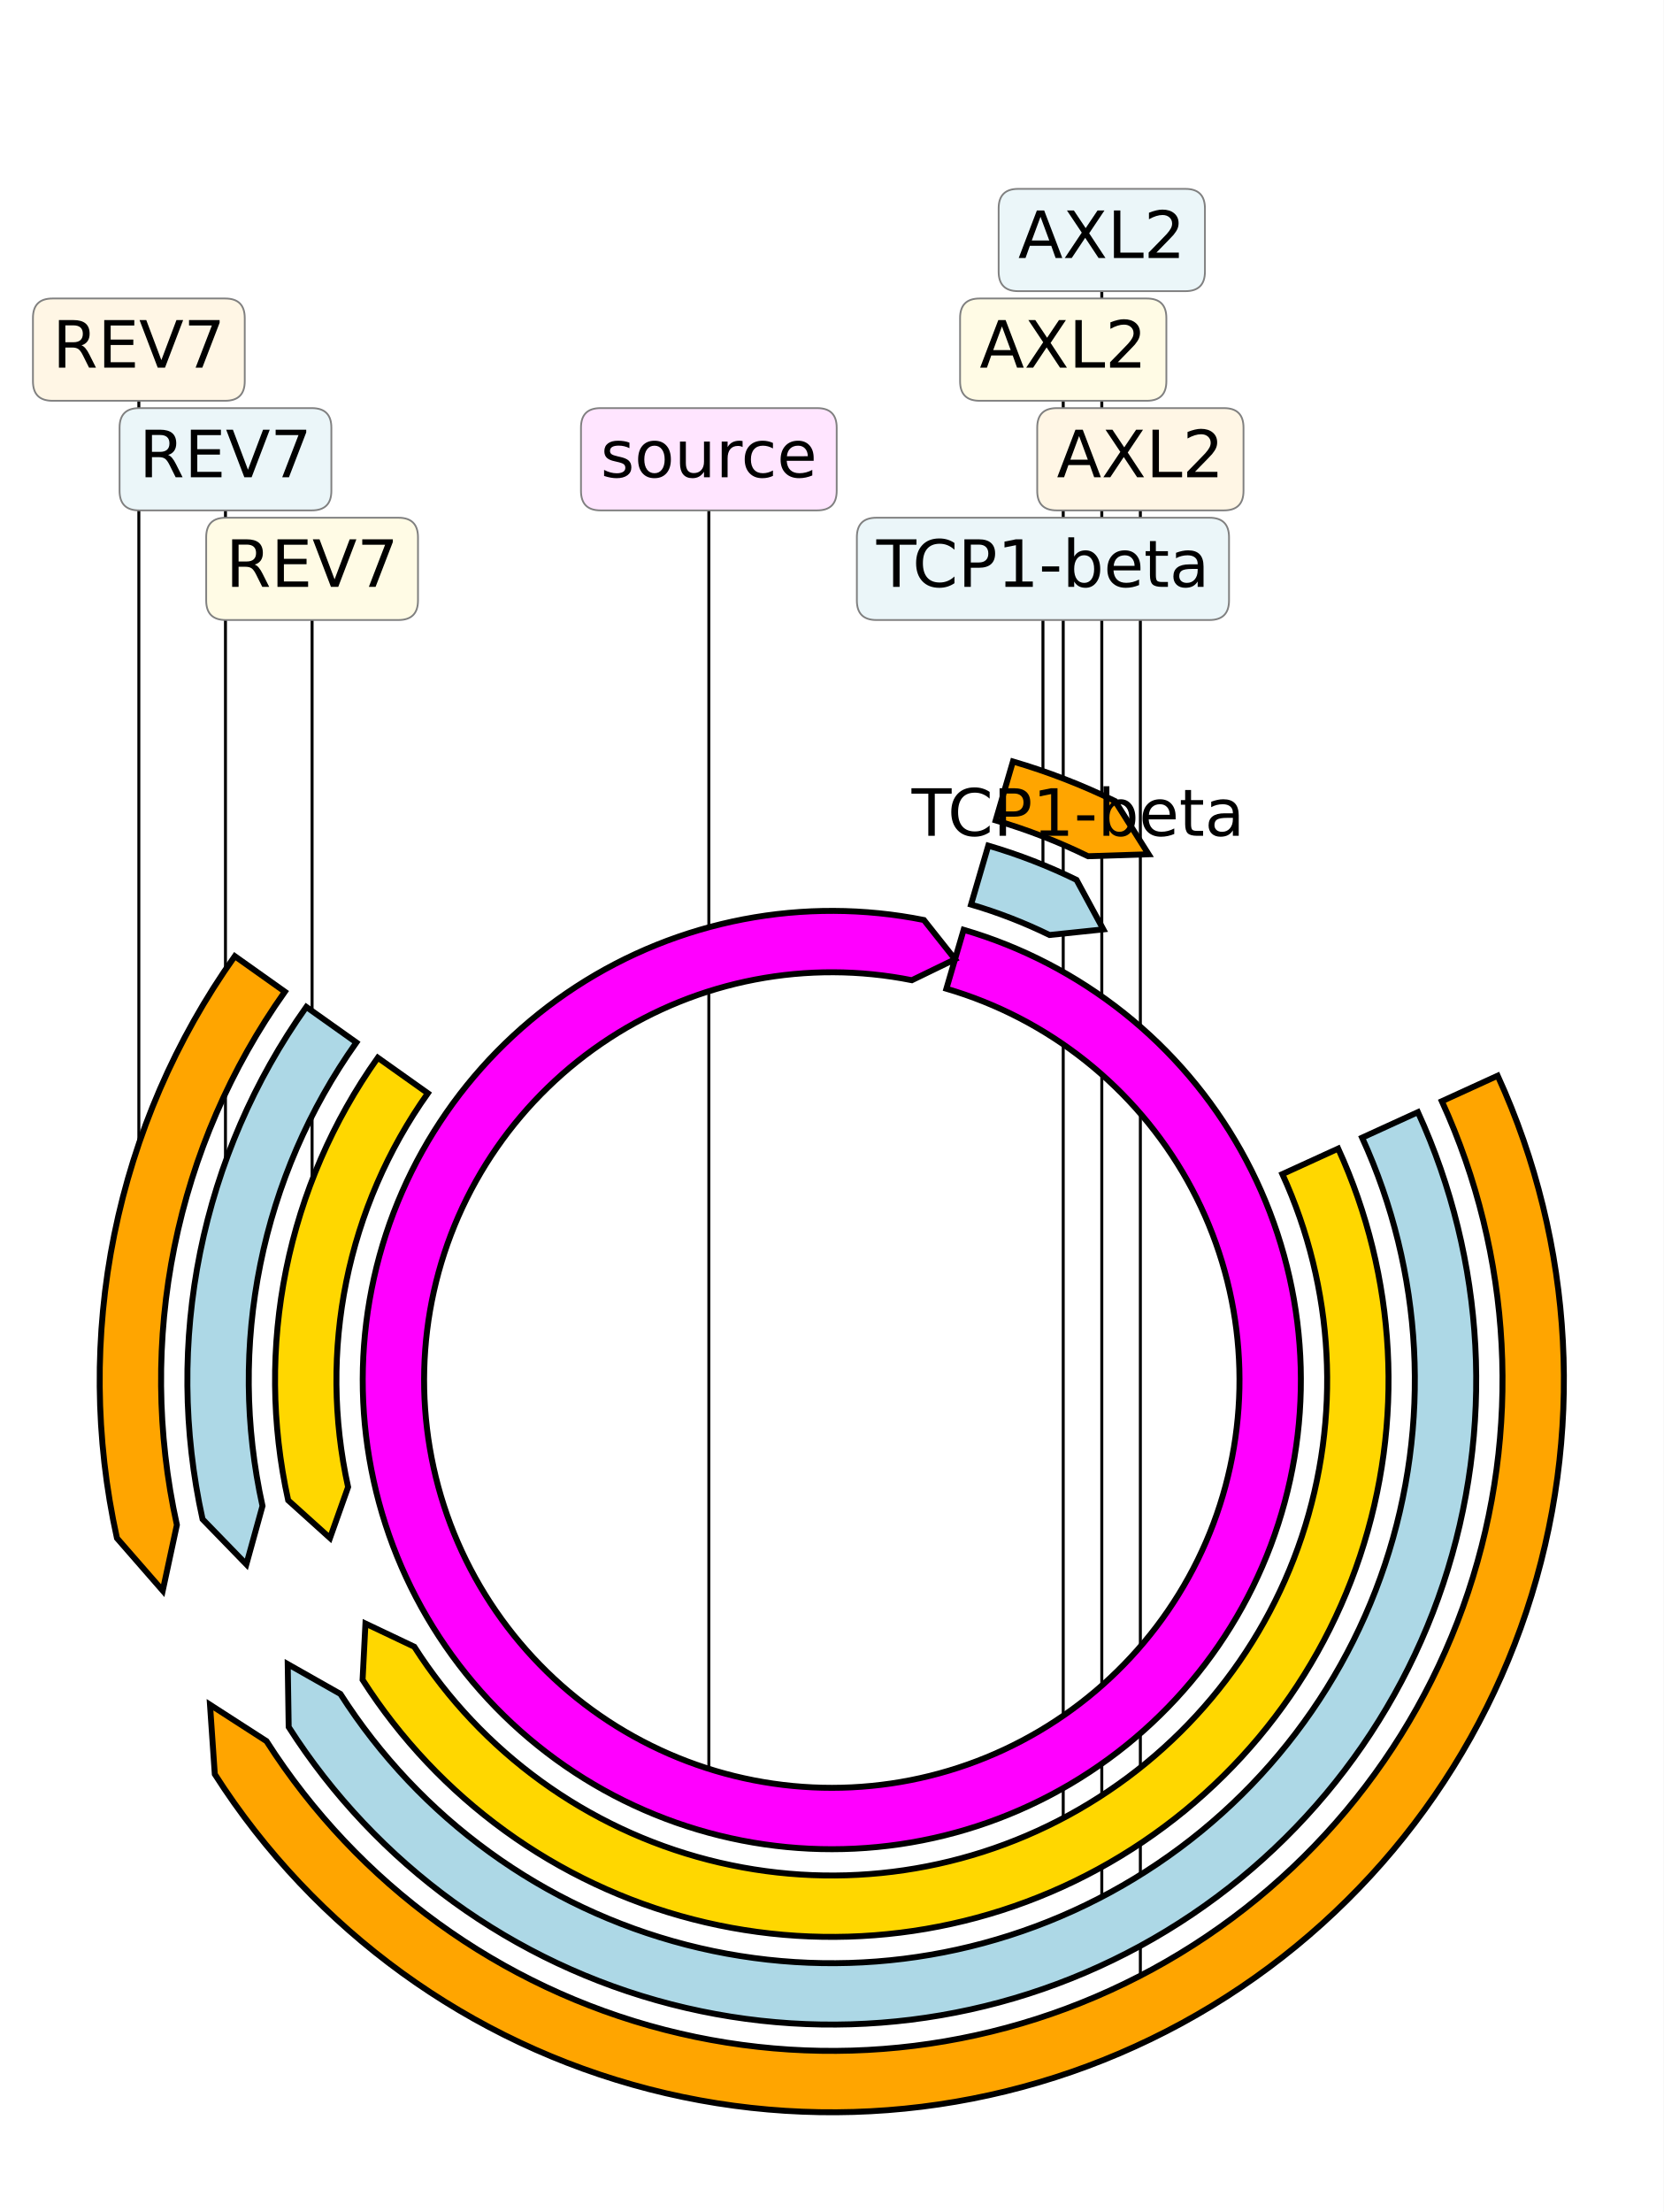
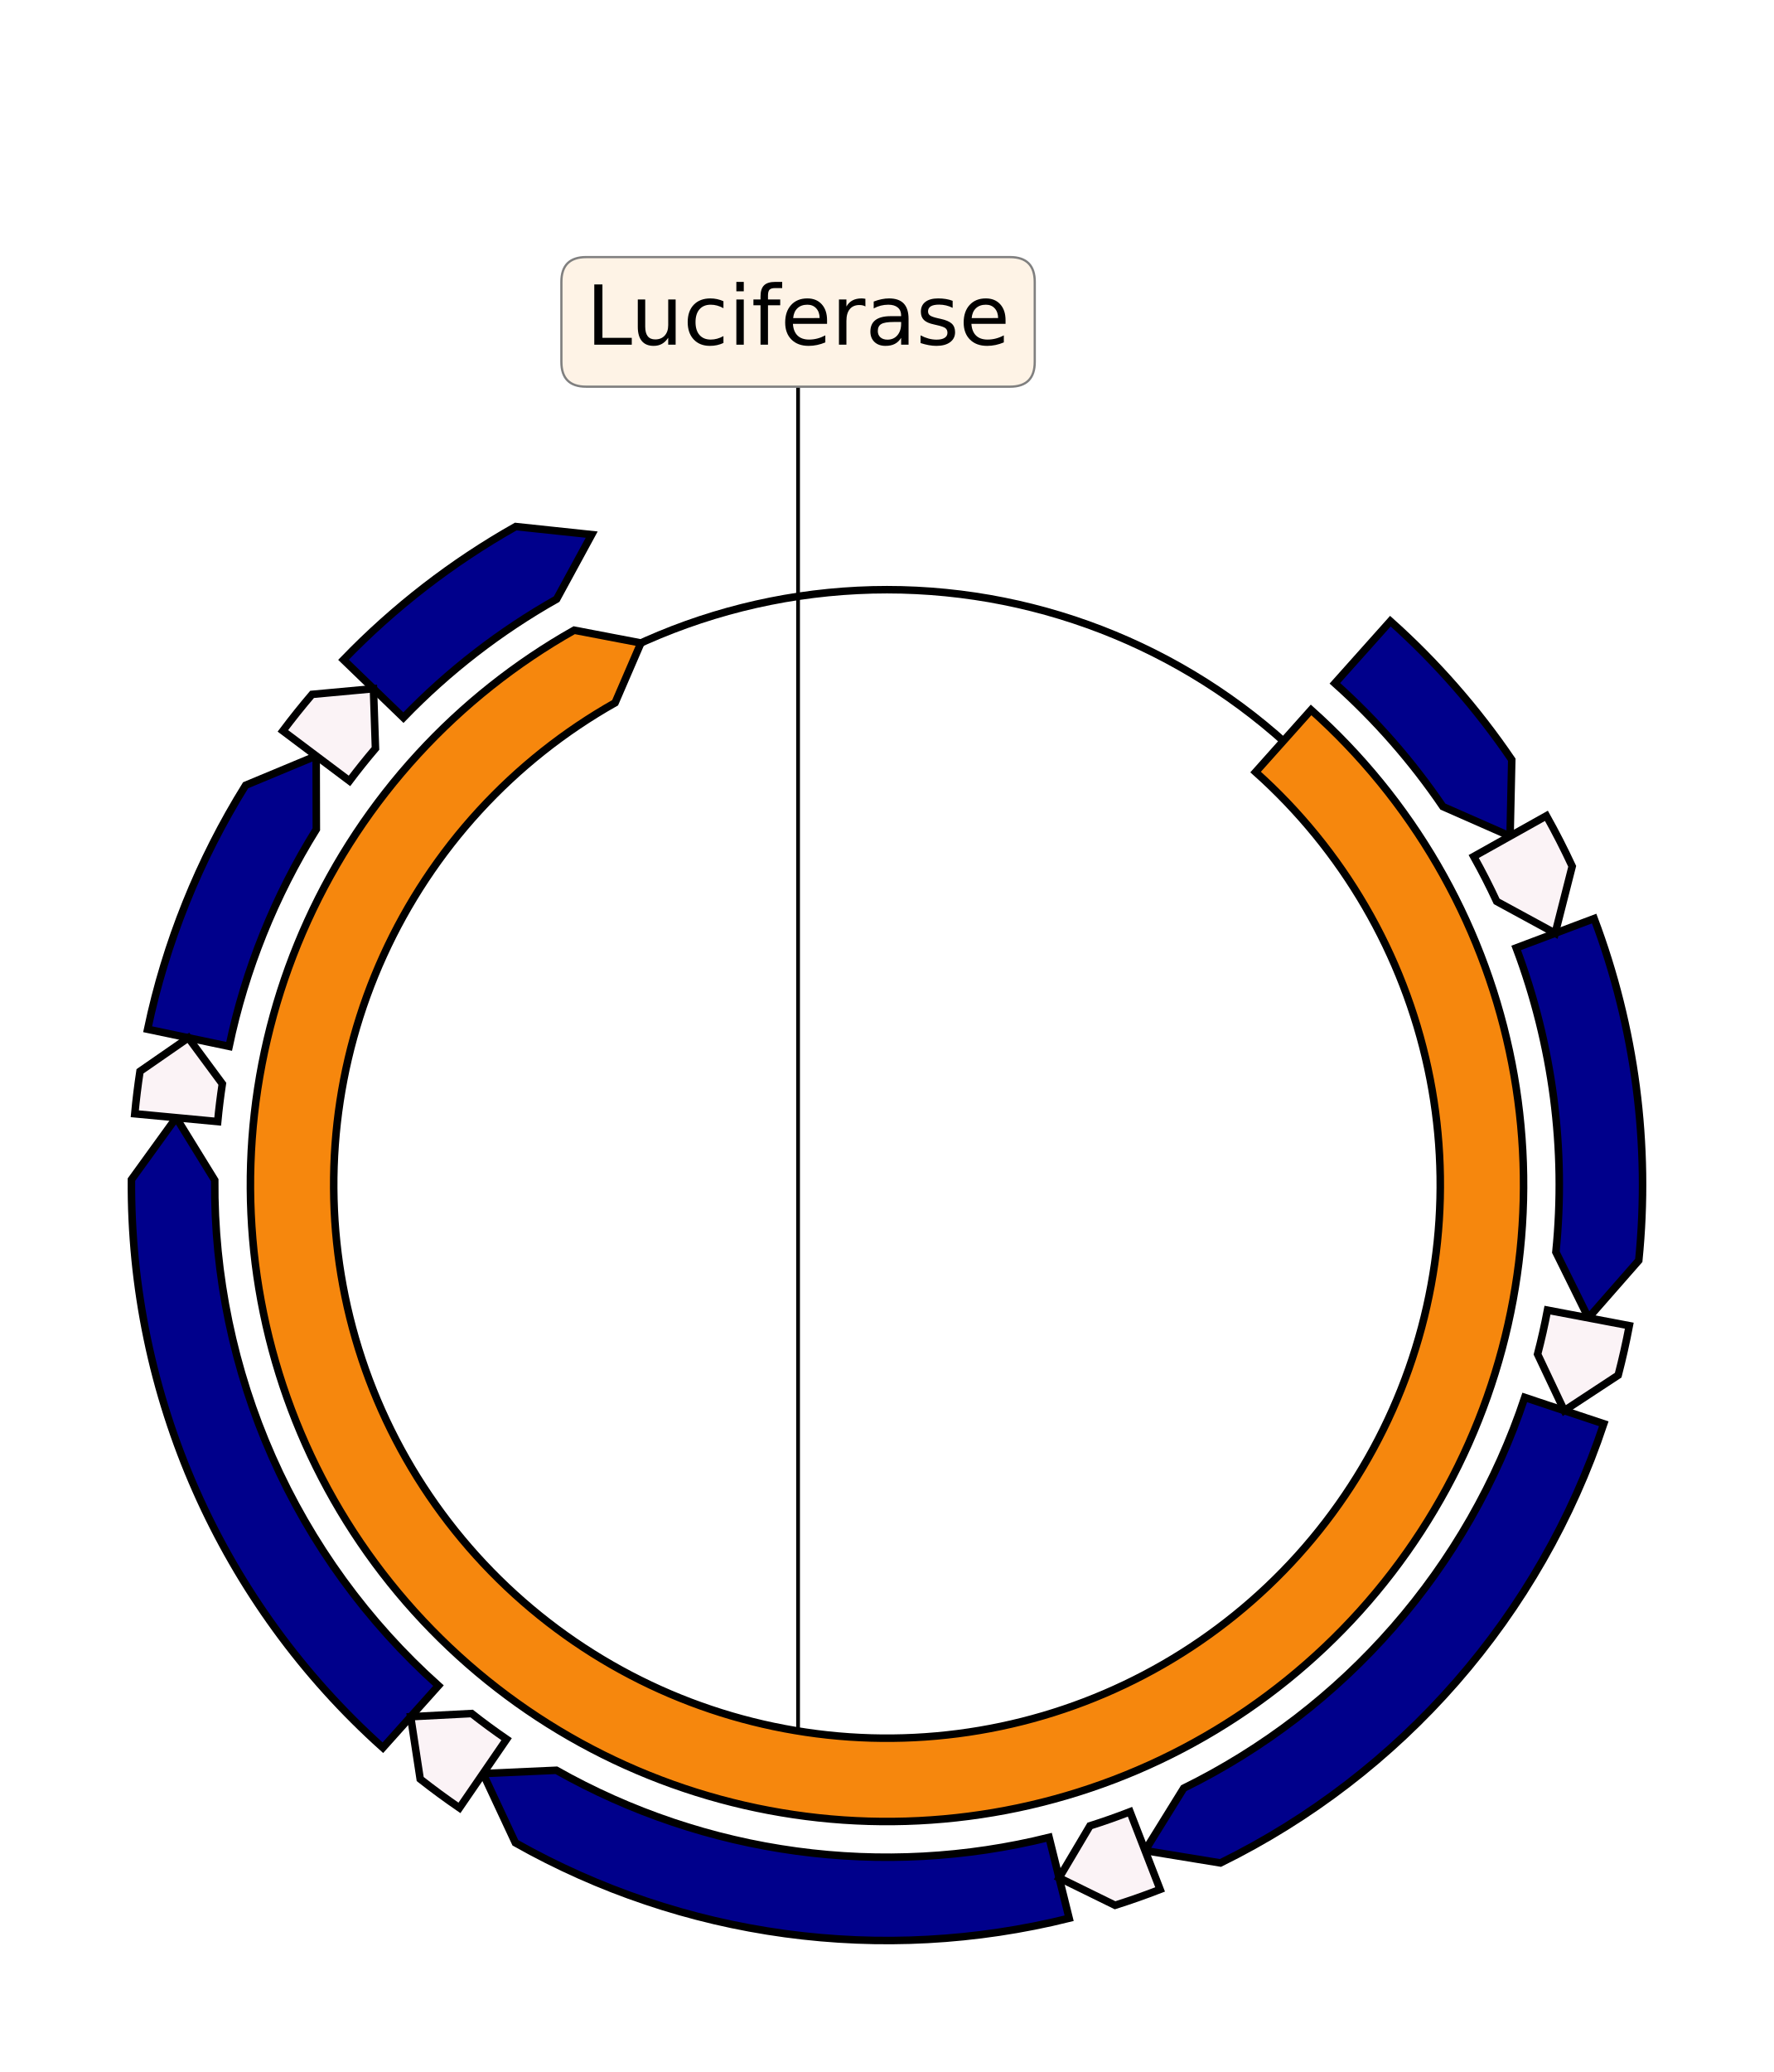
- <svg xmlns="http://www.w3.org/2000/svg" xmlns:xlink="http://www.w3.org/1999/xlink" height="372.95pt" version="1.1" viewBox="0 0 280.54 372.95" width="280.54pt">
+ <svg xmlns="http://www.w3.org/2000/svg" xmlns:xlink="http://www.w3.org/1999/xlink" height="275.76pt" version="1.1" viewBox="0 0 236.16 275.76" width="236.16pt">
  <defs>
    <style type="text/css">*{stroke-linecap:butt;stroke-linejoin:round;}</style>
  </defs>
  <g id="figure_1">
    <g id="patch_1">
-       <path d="M 0 372.95  L 280.54 372.95  L 280.54 0  L 0 0  z " style="fill:#ffffff;" />
+       <path d="M 0 275.76  L 236.16 275.76  L 236.16 0  L 0 0  z " style="fill:#ffffff;" />
    </g>
    <g id="axes_1">
      <g id="line2d_1">
-         <path clip-path="url(#pde1a69d71a)" d="M 119.535 77.432  L 119.535 303.641  " style="fill:none;stroke:#000000;stroke-linecap:square;stroke-width:0.5;" />
-       </g>
-       <g id="line2d_2">
-         <path clip-path="url(#pde1a69d71a)" d="M 179.296 58.95  L 179.296 312.349  " style="fill:none;stroke:#000000;stroke-linecap:square;stroke-width:0.5;" />
-       </g>
-       <g id="line2d_3">
-         <path clip-path="url(#pde1a69d71a)" d="M 185.8 40.468  L 185.8 325.627  " style="fill:none;stroke:#000000;stroke-linecap:square;stroke-width:0.5;" />
-       </g>
-       <g id="line2d_4">
-         <path clip-path="url(#pde1a69d71a)" d="M 192.304 77.432  L 192.304 338.905  " style="fill:none;stroke:#000000;stroke-linecap:square;stroke-width:0.5;" />
-       </g>
-       <g id="line2d_5">
-         <path clip-path="url(#pde1a69d71a)" d="M 52.628 95.913  L 52.628 218.934  " style="fill:none;stroke:#000000;stroke-linecap:square;stroke-width:0.5;" />
-       </g>
-       <g id="line2d_6">
-         <path clip-path="url(#pde1a69d71a)" d="M 38.021 77.432  L 38.021 216.643  " style="fill:none;stroke:#000000;stroke-linecap:square;stroke-width:0.5;" />
-       </g>
-       <g id="line2d_7">
-         <path clip-path="url(#pde1a69d71a)" d="M 23.414 58.95  L 23.414 214.352  " style="fill:none;stroke:#000000;stroke-linecap:square;stroke-width:0.5;" />
-       </g>
-       <g id="line2d_8">
-         <path clip-path="url(#pde1a69d71a)" d="M 175.877 95.913  L 175.877 151.426  " style="fill:none;stroke:#000000;stroke-linecap:square;stroke-width:0.5;" />
+         <path clip-path="url(#pf6f5297f04)" d="M 106.241 42.84  L 106.241 235.99  " style="fill:none;stroke:#000000;stroke-linecap:square;stroke-width:0.5;" />
      </g>
      <g id="patch_2">
-         <path clip-path="url(#pde1a69d71a)" d="M 140.27 306.608  C 159.876 306.608 178.682 298.818 192.545 284.955  C 206.409 271.092 214.198 252.286 214.198 232.68  C 214.198 213.074 206.409 194.269 192.545 180.405  C 178.682 166.542 159.876 158.752 140.27 158.752  C 120.664 158.752 101.859 166.542 87.995 180.405  C 74.132 194.269 66.342 213.074 66.342 232.68  C 66.342 252.286 74.132 271.092 87.995 284.955  C 101.859 298.818 120.664 306.608 140.27 306.608  z " style="fill:none;stroke:#000000;stroke-linejoin:miter;" />
+         <path clip-path="url(#pf6f5297f04)" d="M 118.08 236.88  C 139.084 236.88 159.231 228.535 174.083 213.683  C 188.935 198.831 197.28 178.684 197.28 157.68  C 197.28 136.676 188.935 116.529 174.083 101.677  C 159.231 86.825 139.084 78.48 118.08 78.48  C 97.076 78.48 76.929 86.825 62.077 101.677  C 47.225 116.529 38.88 136.676 38.88 157.68  C 38.88 178.684 47.225 198.831 62.077 213.683  C 76.929 228.535 97.076 236.88 118.08 236.88  z " style="fill:none;stroke:#000000;stroke-linejoin:miter;" />
      </g>
      <g id="patch_3">
-         <path clip-path="url(#pde1a69d71a)" d="M 162.504 156.766  C 172.334 159.645 181.511 164.406 189.526 170.784  C 197.54 177.162 204.241 185.036 209.253 193.968  C 214.266 202.9 217.496 212.721 218.764 222.885  C 220.033 233.049 219.315 243.363 216.651 253.253  C 213.987 263.143 209.428 272.422 203.226 280.574  C 197.025 288.726 189.299 295.596 180.478 300.802  C 171.657 306.008 161.909 309.452 151.775 310.942  C 141.642 312.432 131.314 311.939 121.369 309.491  C 111.423 307.044 102.046 302.688 93.761 296.666  C 85.476 290.644 78.439 283.069 73.042 274.364  C 67.644 265.659 63.989 255.988 62.278 245.89  C 60.568 235.791 60.835 225.455 63.065 215.459  C 65.295 205.462 69.445 195.993 75.285 187.578  C 81.125 179.164 88.544 171.963 97.129 166.377  C 105.715 160.791 115.304 156.925 125.362 154.995  C 135.421 153.064 145.76 153.106 155.803 155.117  L 155.803 155.117  L 161.05 161.733  L 153.771 165.266  L 153.771 165.266  C 145.042 163.518 136.056 163.481 127.313 165.159  C 118.57 166.837 110.236 170.197 102.774 175.052  C 95.312 179.907 88.864 186.166 83.788 193.479  C 78.712 200.793 75.105 209.023 73.166 217.712  C 71.228 226.401 70.996 235.384 72.483 244.161  C 73.969 252.939 77.147 261.344 81.838 268.91  C 86.529 276.476 92.645 283.06 99.847 288.294  C 107.048 293.528 115.197 297.314 123.842 299.441  C 132.486 301.569 141.462 301.997 150.27 300.702  C 159.078 299.407 167.551 296.414 175.217 291.889  C 182.884 287.364 189.599 281.393 194.989 274.307  C 200.379 267.222 204.342 259.157 206.657 250.561  C 208.973 241.965 209.596 233.001 208.494 224.167  C 207.392 215.333 204.584 206.797 200.227 199.033  C 195.871 191.27 190.047 184.426 183.081 178.882  C 176.115 173.339 168.139 169.201 159.595 166.699  L 159.595 166.699  z " style="fill:#ff00ff;stroke:#000000;stroke-linejoin:miter;" />
+         <path clip-path="url(#pf6f5297f04)" d="M 174.538 94.482  C 181.188 100.423 186.859 107.376 191.341 115.085  C 195.823 122.794 199.061 131.162 200.934 139.88  C 202.807 148.598 203.292 157.558 202.371 166.427  C 201.451 175.297 199.136 183.966 195.513 192.114  C 191.89 200.261 187.003 207.786 181.034 214.411  C 175.064 221.035 168.087 226.676 160.358 231.124  C 152.63 235.573 144.248 238.774 135.522 240.61  C 126.796 242.445 117.834 242.892 108.969 241.933  C 100.103 240.974 91.445 238.622 83.313 234.964  C 75.18 231.305 67.676 226.386 61.078 220.388  C 54.48 214.39 48.869 207.388 44.454 199.641  C 40.038 191.894 36.873 183.498 35.076 174.764  C 33.278 166.03 32.87 157.067 33.867 148.205  C 34.864 139.344 37.254 130.696 40.947 122.579  C 44.641 114.463 49.592 106.98 55.618 100.408  C 61.645 93.835 68.671 88.255 76.437 83.873  L 76.437 83.873  L 85.321 85.572  L 81.886 93.53  L 81.886 93.53  C 75.136 97.339 69.029 102.189 63.791 107.901  C 58.553 113.614 54.249 120.118 51.039 127.172  C 47.829 134.226 45.752 141.743 44.886 149.445  C 44.019 157.147 44.374 164.937 45.936 172.529  C 47.499 180.12 50.25 187.417 54.087 194.151  C 57.925 200.884 62.801 206.97 68.536 212.183  C 74.271 217.397 80.793 221.672 87.862 224.852  C 94.93 228.032 102.456 230.076 110.161 230.909  C 117.866 231.742 125.655 231.354 133.24 229.759  C 140.824 228.164 148.11 225.382 154.827 221.515  C 161.544 217.648 167.608 212.746 172.797 206.988  C 177.985 201.23 182.232 194.69 185.382 187.608  C 188.531 180.526 190.543 172.992 191.343 165.283  C 192.143 157.574 191.721 149.787 190.093 142.209  C 188.465 134.632 185.651 127.358 181.756 120.658  C 177.86 113.958 172.931 107.914 167.151 102.751  L 167.151 102.751  z " style="fill:#f6870d;stroke:#000000;stroke-linejoin:miter;" />
      </g>
      <g id="patch_4">
-         <path clip-path="url(#pde1a69d71a)" d="M 225.665 193.658  C 235.54 215.267 236.853 239.839 229.338 262.378  C 221.823 284.916 206.026 303.783 185.159 315.142  C 164.292 326.501 139.872 329.527 116.864 323.604  C 93.855 317.681 73.932 303.24 61.143 283.217  L 61.143 283.217  L 61.627 273.734  L 69.866 277.646  L 69.866 277.646  C 81.245 295.462 98.972 308.311 119.444 313.581  C 139.916 318.851 161.644 316.159 180.211 306.052  C 198.778 295.945 212.833 279.158 219.52 259.104  C 226.206 239.05 225.038 217.187 216.252 197.96  L 216.252 197.96  z " style="fill:#ffd700;stroke:#000000;stroke-linejoin:miter;" />
+         <path clip-path="url(#pf6f5297f04)" d="M 50.97 232.602  C 40.352 223.091 31.876 211.431 26.105 198.396  C 20.335 185.361 17.401 171.247 17.498 156.992  L 17.498 156.992  L 23.46 148.75  L 28.586 157.068  L 28.586 157.068  C 28.499 169.751 31.11 182.31 36.244 193.908  C 41.378 205.506 48.92 215.881 58.368 224.343  L 58.368 224.343  z " style="fill:#00008b;stroke:#000000;stroke-linejoin:miter;" />
      </g>
      <g id="patch_5">
-         <path clip-path="url(#pde1a69d71a)" d="M 239.113 187.513  C 250.543 212.525 252.063 240.966 243.365 267.054  C 234.666 293.142 216.382 314.98 192.228 328.128  C 168.075 341.276 139.809 344.779 113.178 337.923  C 86.546 331.067 63.485 314.352 48.682 291.176  L 48.682 291.176  L 48.52 280.576  L 57.405 285.605  L 57.405 285.605  C 70.798 306.574 91.663 321.697 115.758 327.9  C 139.853 334.103 165.427 330.934 187.28 319.038  C 209.133 307.142 225.676 287.384 233.546 263.781  C 241.416 240.177 240.041 214.445 229.7 191.814  L 229.7 191.814  z " style="fill:#add8e6;stroke:#000000;stroke-linejoin:miter;" />
+         <path clip-path="url(#pf6f5297f04)" d="M 213.501 189.491  C 209.289 202.127 202.609 213.8 193.849 223.833  C 185.089 233.866 174.424 242.06 162.472 247.938  L 162.472 247.938  L 152.433 246.294  L 157.579 237.988  L 157.579 237.988  C 168.213 232.758 177.703 225.467 185.496 216.54  C 193.29 207.614 199.234 197.227 202.982 185.985  L 202.982 185.985  z " style="fill:#00008b;stroke:#000000;stroke-linejoin:miter;" />
      </g>
      <g id="patch_6">
-         <path clip-path="url(#pde1a69d71a)" d="M 252.561 181.368  C 265.546 209.783 267.273 242.094 257.391 271.731  C 247.509 301.369 226.737 326.178 199.298 341.115  C 171.858 356.051 139.747 360.03 109.492 352.242  C 79.237 344.453 53.038 325.464 36.222 299.134  L 36.222 299.134  L 35.413 287.418  L 44.944 293.563  L 44.944 293.563  C 60.351 317.685 84.353 335.083 112.072 342.218  C 139.791 349.354 169.21 345.709 194.349 332.024  C 219.488 318.34 238.519 295.61 247.572 268.457  C 256.626 241.305 255.044 211.702 243.148 185.669  L 243.148 185.669  z " style="fill:#ffa500;stroke:#000000;stroke-linejoin:miter;" />
+         <path clip-path="url(#pf6f5297f04)" d="M 142.329 255.297  C 129.965 258.369 117.13 259.063 104.506 257.344  C 91.883 255.625 79.701 251.523 68.609 245.257  L 68.609 245.257  L 64.301 236.041  L 74.062 235.603  L 74.062 235.603  C 83.932 241.178 94.771 244.828 106.003 246.357  C 117.234 247.887 128.655 247.269 139.656 244.536  L 139.656 244.536  z " style="fill:#00008b;stroke:#000000;stroke-linejoin:miter;" />
      </g>
      <g id="patch_7">
-         <path clip-path="url(#pde1a69d71a)" d="M 63.711 178.332  C 56.12 189.025 50.853 201.19 48.25 214.042  C 45.647 226.894 45.765 240.15 48.597 252.954  L 48.597 252.954  L 55.649 259.313  L 58.702 250.719  L 58.702 250.719  C 56.183 239.327 56.078 227.532 58.394 216.097  C 60.71 204.662 65.397 193.837 72.15 184.324  L 72.15 184.324  z " style="fill:#ffd700;stroke:#000000;stroke-linejoin:miter;" />
+         <path clip-path="url(#pf6f5297f04)" d="M 212.218 122.251  C 214.938 129.48 216.817 136.998 217.817 144.657  C 218.817 152.316 218.932 160.065 218.159 167.75  L 218.159 167.75  L 211.453 175.4  L 207.126 166.64  L 207.126 166.64  C 207.814 159.802 207.713 152.907 206.823 146.093  C 205.933 139.278 204.261 132.588 201.84 126.156  L 201.84 126.156  z " style="fill:#00008b;stroke:#000000;stroke-linejoin:miter;" />
      </g>
      <g id="patch_8">
-         <path clip-path="url(#pde1a69d71a)" d="M 51.654 169.774  C 42.868 182.15 36.772 196.231 33.759 211.107  C 30.746 225.983 30.883 241.326 34.16 256.146  L 34.16 256.146  L 41.545 263.751  L 44.266 253.911  L 44.266 253.911  C 41.3 240.503 41.177 226.621 43.903 213.162  C 46.629 199.703 52.145 186.963 60.094 175.765  L 60.094 175.765  z " style="fill:#add8e6;stroke:#000000;stroke-linejoin:miter;" />
+         <path clip-path="url(#pf6f5297f04)" d="M 19.649 136.979  C 20.857 131.239 22.564 125.615 24.751 120.172  C 26.938 114.729 29.598 109.488 32.699 104.509  L 32.699 104.509  L 42.09 100.6  L 42.111 110.37  L 42.111 110.37  C 39.352 114.801 36.986 119.464 35.039 124.307  C 33.093 129.15 31.574 134.153 30.5 139.261  L 30.5 139.261  z " style="fill:#00008b;stroke:#000000;stroke-linejoin:miter;" />
      </g>
      <g id="patch_9">
-         <path clip-path="url(#pde1a69d71a)" d="M 39.597 161.215  C 29.616 175.276 22.691 191.272 19.268 208.172  C 15.845 225.072 16 242.503 19.723 259.339  L 19.723 259.339  L 27.442 268.19  L 29.829 257.104  L 29.829 257.104  C 26.418 241.679 26.276 225.71 29.412 210.227  C 32.548 194.744 38.893 180.088 48.037 167.206  L 48.037 167.206  z " style="fill:#ffa500;stroke:#000000;stroke-linejoin:miter;" />
+         <path clip-path="url(#pf6f5297f04)" d="M 45.727 87.807  C 49.096 84.319 52.712 81.079 56.548 78.112  C 60.384 75.146 64.43 72.461 68.653 70.078  L 68.653 70.078  L 78.77 71.151  L 74.102 79.735  L 74.102 79.735  C 70.344 81.855 66.745 84.244 63.331 86.884  C 59.918 89.523 56.7 92.406 53.703 95.51  L 53.703 95.51  z " style="fill:#00008b;stroke:#000000;stroke-linejoin:miter;" />
      </g>
      <g id="patch_10">
-         <path clip-path="url(#pde1a69d71a)" d="M 166.66 142.577  C 169.216 143.325 171.739 144.182 174.221 145.145  C 176.704 146.108 179.145 147.176 181.537 148.347  L 181.537 148.347  L 186.059 156.697  L 176.988 157.644  L 176.988 157.644  C 174.86 156.602 172.688 155.652 170.479 154.795  C 168.27 153.938 166.025 153.175 163.751 152.509  L 163.751 152.509  z " style="fill:#add8e6;stroke:#000000;stroke-linejoin:miter;" />
+         <path clip-path="url(#pf6f5297f04)" d="M 185.091 82.669  C 188.148 85.4 191.034 88.314 193.735 91.397  C 196.436 94.48 198.946 97.724 201.251 101.113  L 201.251 101.113  L 201.026 111.284  L 192.082 107.349  L 192.082 107.349  C 190.031 104.334 187.798 101.447 185.395 98.704  C 182.992 95.961 180.424 93.368 177.704 90.938  L 177.704 90.938  z " style="fill:#00008b;stroke:#000000;stroke-linejoin:miter;" />
      </g>
      <g id="patch_11">
-         <path clip-path="url(#pde1a69d71a)" d="M 170.816 128.387  C 173.774 129.254 176.694 130.246 179.568 131.36  C 182.442 132.475 185.267 133.711 188.036 135.066  L 188.036 135.066  L 193.691 144.033  L 183.487 144.363  L 183.487 144.363  C 180.982 143.137 178.426 142.018 175.825 141.01  C 173.225 140.001 170.583 139.104 167.907 138.32  L 167.907 138.32  z " style="fill:#ffa500;stroke:#000000;stroke-linejoin:miter;" />
+         <path clip-path="url(#pf6f5297f04)" d="M 205.864 108.577  C 206.478 109.675 207.071 110.784 207.644 111.904  C 208.216 113.024 208.768 114.154 209.297 115.295  L 209.297 115.295  L 207.029 124.203  L 199.242 119.967  L 199.242 119.967  C 198.77 118.952 198.28 117.946 197.771 116.95  C 197.261 115.954 196.733 114.967 196.187 113.99  L 196.187 113.99  z " style="fill:#fbf3f6;stroke:#000000;stroke-linejoin:miter;" />
+       </g>
+       <g id="patch_12">
+         <path clip-path="url(#pf6f5297f04)" d="M 216.9 176.434  C 216.69 177.539 216.462 178.641 216.215 179.739  C 215.968 180.837 215.703 181.931 215.42 183.02  L 215.42 183.02  L 208.242 187.738  L 204.689 180.226  L 204.689 180.226  C 204.942 179.257 205.178 178.284 205.397 177.308  C 205.617 176.331 205.82 175.35 206.007 174.367  L 206.007 174.367  z " style="fill:#fbf3f6;stroke:#000000;stroke-linejoin:miter;" />
+       </g>
+       <g id="patch_13">
+         <path clip-path="url(#pf6f5297f04)" d="M 61.164 240.612  C 60.273 240 59.391 239.374 58.52 238.734  C 57.649 238.094 56.788 237.44 55.938 236.772  L 55.938 236.772  L 54.669 228.473  L 62.788 228.053  L 62.788 228.053  C 63.545 228.647 64.31 229.229 65.086 229.799  C 65.861 230.368 66.645 230.926 67.438 231.47  L 67.438 231.47  z " style="fill:#fbf3f6;stroke:#000000;stroke-linejoin:miter;" />
+       </g>
+       <g id="patch_14">
+         <path clip-path="url(#pf6f5297f04)" d="M 154.437 251.463  C 153.449 251.846 152.456 252.213 151.457 252.565  C 150.458 252.916 149.453 253.252 148.444 253.572  L 148.444 253.572  L 140.993 249.917  L 145.096 243.001  L 145.096 243.001  C 145.995 242.716 146.889 242.418 147.778 242.105  C 148.667 241.792 149.55 241.466 150.429 241.125  L 150.429 241.125  z " style="fill:#fbf3f6;stroke:#000000;stroke-linejoin:miter;" />
+       </g>
+       <g id="patch_15">
+         <path clip-path="url(#pf6f5297f04)" d="M 37.658 97.27  C 38.28 96.441 38.916 95.621 39.564 94.812  C 40.212 94.002 40.873 93.203 41.546 92.414  L 41.546 92.414  L 49.715 91.659  L 49.983 99.609  L 49.983 99.609  C 49.384 100.311 48.796 101.022 48.22 101.742  C 47.643 102.462 47.077 103.192 46.523 103.929  L 46.523 103.929  z " style="fill:#fbf3f6;stroke:#000000;stroke-linejoin:miter;" />
+       </g>
+       <g id="patch_16">
+         <path clip-path="url(#pf6f5297f04)" d="M 17.941 148.229  C 18.03 147.284 18.133 146.341 18.249 145.399  C 18.364 144.458 18.494 143.518 18.636 142.58  L 18.636 142.58  L 25.075 138.12  L 29.598 144.244  L 29.598 144.244  C 29.472 145.079 29.357 145.915 29.254 146.753  C 29.15 147.591 29.059 148.43 28.98 149.271  L 28.98 149.271  z " style="fill:#fbf3f6;stroke:#000000;stroke-linejoin:miter;" />
      </g>
      <g id="text_1">
-         <g id="patch_12">
-           <path d="M 101.273 86.054  L 137.797 86.054  Q 141.097 86.054 141.097 82.754  L 141.097 72.109  Q 141.097 68.809 137.797 68.809  L 101.273 68.809  Q 97.973 68.809 97.973 72.109  L 97.973 82.754  Q 97.973 86.054 101.273 86.054  z " style="fill:#ffe5ff;stroke:#808080;stroke-linejoin:miter;stroke-width:0.3;" />
+         <g id="patch_17">
+           <path d="M 78.034 51.463  L 134.449 51.463  Q 137.749 51.463 137.749 48.163  L 137.749 37.517  Q 137.749 34.217 134.449 34.217  L 78.034 34.217  Q 74.734 34.217 74.734 37.517  L 74.734 48.163  Q 74.734 51.463 78.034 51.463  z " style="fill:#fef3e6;stroke:#808080;stroke-linejoin:miter;stroke-width:0.3;" />
        </g>
-         <g transform="translate(101.2733 80.46681)scale(0.11 -0.11)">
+         <g transform="translate(78.03423 45.87531)scale(0.11 -0.11)">
          <defs>
+             <path d="M 9.812 72.906  L 19.672 72.906  L 19.672 8.297  L 55.172 8.297  L 55.172 0  L 9.812 0  z " id="DejaVuSans-76" />
+             <path d="M 8.5 21.578  L 8.5 54.688  L 17.484 54.688  L 17.484 21.922  Q 17.484 14.156 20.5 10.266  Q 23.531 6.391 29.594 6.391  Q 36.859 6.391 41.078 11.031  Q 45.312 15.672 45.312 23.688  L 45.312 54.688  L 54.297 54.688  L 54.297 0  L 45.312 0  L 45.312 8.406  Q 42.047 3.422 37.719 1  Q 33.406 -1.422 27.688 -1.422  Q 18.266 -1.422 13.375 4.438  Q 8.5 10.297 8.5 21.578  z M 31.109 56  z " id="DejaVuSans-117" />
+             <path d="M 48.781 52.594  L 48.781 44.188  Q 44.969 46.297 41.141 47.344  Q 37.312 48.391 33.406 48.391  Q 24.656 48.391 19.812 42.844  Q 14.984 37.312 14.984 27.297  Q 14.984 17.281 19.812 11.734  Q 24.656 6.203 33.406 6.203  Q 37.312 6.203 41.141 7.25  Q 44.969 8.297 48.781 10.406  L 48.781 2.094  Q 45.016 0.344 40.984 -0.531  Q 36.969 -1.422 32.422 -1.422  Q 20.062 -1.422 12.781 6.344  Q 5.516 14.109 5.516 27.297  Q 5.516 40.672 12.859 48.328  Q 20.219 56 33.016 56  Q 37.156 56 41.109 55.141  Q 45.062 54.297 48.781 52.594  z " id="DejaVuSans-99" />
+             <path d="M 9.422 54.688  L 18.406 54.688  L 18.406 0  L 9.422 0  z M 9.422 75.984  L 18.406 75.984  L 18.406 64.594  L 9.422 64.594  z " id="DejaVuSans-105" />
+             <path d="M 37.109 75.984  L 37.109 68.5  L 28.516 68.5  Q 23.688 68.5 21.797 66.547  Q 19.922 64.594 19.922 59.516  L 19.922 54.688  L 34.719 54.688  L 34.719 47.703  L 19.922 47.703  L 19.922 0  L 10.891 0  L 10.891 47.703  L 2.297 47.703  L 2.297 54.688  L 10.891 54.688  L 10.891 58.5  Q 10.891 67.625 15.141 71.797  Q 19.391 75.984 28.609 75.984  z " id="DejaVuSans-102" />
+             <path d="M 56.203 29.594  L 56.203 25.203  L 14.891 25.203  Q 15.484 15.922 20.484 11.062  Q 25.484 6.203 34.422 6.203  Q 39.594 6.203 44.453 7.469  Q 49.312 8.734 54.109 11.281  L 54.109 2.781  Q 49.266 0.734 44.188 -0.344  Q 39.109 -1.422 33.891 -1.422  Q 20.797 -1.422 13.156 6.188  Q 5.516 13.812 5.516 26.812  Q 5.516 40.234 12.766 48.109  Q 20.016 56 32.328 56  Q 43.359 56 49.781 48.891  Q 56.203 41.797 56.203 29.594  z M 47.219 32.234  Q 47.125 39.594 43.094 43.984  Q 39.062 48.391 32.422 48.391  Q 24.906 48.391 20.391 44.141  Q 15.875 39.891 15.188 32.172  z " id="DejaVuSans-101" />
+             <path d="M 41.109 46.297  Q 39.594 47.172 37.812 47.578  Q 36.031 48 33.891 48  Q 26.266 48 22.188 43.047  Q 18.109 38.094 18.109 28.812  L 18.109 0  L 9.078 0  L 9.078 54.688  L 18.109 54.688  L 18.109 46.188  Q 20.953 51.172 25.484 53.578  Q 30.031 56 36.531 56  Q 37.453 56 38.578 55.875  Q 39.703 55.766 41.062 55.516  z " id="DejaVuSans-114" />
+             <path d="M 34.281 27.484  Q 23.391 27.484 19.188 25  Q 14.984 22.516 14.984 16.5  Q 14.984 11.719 18.141 8.906  Q 21.297 6.109 26.703 6.109  Q 34.188 6.109 38.703 11.406  Q 43.219 16.703 43.219 25.484  L 43.219 27.484  z M 52.203 31.203  L 52.203 0  L 43.219 0  L 43.219 8.297  Q 40.141 3.328 35.547 0.953  Q 30.953 -1.422 24.312 -1.422  Q 15.922 -1.422 10.953 3.297  Q 6 8.016 6 15.922  Q 6 25.141 12.172 29.828  Q 18.359 34.516 30.609 34.516  L 43.219 34.516  L 43.219 35.406  Q 43.219 41.609 39.141 45  Q 35.062 48.391 27.688 48.391  Q 23 48.391 18.547 47.266  Q 14.109 46.141 10.016 43.891  L 10.016 52.203  Q 14.938 54.109 19.578 55.047  Q 24.219 56 28.609 56  Q 40.484 56 46.344 49.844  Q 52.203 43.703 52.203 31.203  z " id="DejaVuSans-97" />
            <path d="M 44.281 53.078  L 44.281 44.578  Q 40.484 46.531 36.375 47.5  Q 32.281 48.484 27.875 48.484  Q 21.188 48.484 17.844 46.438  Q 14.5 44.391 14.5 40.281  Q 14.5 37.156 16.891 35.375  Q 19.281 33.594 26.516 31.984  L 29.594 31.297  Q 39.156 29.25 43.188 25.516  Q 47.219 21.781 47.219 15.094  Q 47.219 7.469 41.188 3.016  Q 35.156 -1.422 24.609 -1.422  Q 20.219 -1.422 15.453 -0.562  Q 10.688 0.297 5.422 2  L 5.422 11.281  Q 10.406 8.688 15.234 7.391  Q 20.062 6.109 24.812 6.109  Q 31.156 6.109 34.562 8.281  Q 37.984 10.453 37.984 14.406  Q 37.984 18.062 35.516 20.016  Q 33.062 21.969 24.703 23.781  L 21.578 24.516  Q 13.234 26.266 9.516 29.906  Q 5.812 33.547 5.812 39.891  Q 5.812 47.609 11.281 51.797  Q 16.75 56 26.812 56  Q 31.781 56 36.172 55.266  Q 40.578 54.547 44.281 53.078  z " id="DejaVuSans-115" />
-             <path d="M 30.609 48.391  Q 23.391 48.391 19.188 42.75  Q 14.984 37.109 14.984 27.297  Q 14.984 17.484 19.156 11.844  Q 23.344 6.203 30.609 6.203  Q 37.797 6.203 41.984 11.859  Q 46.188 17.531 46.188 27.297  Q 46.188 37.016 41.984 42.703  Q 37.797 48.391 30.609 48.391  z M 30.609 56  Q 42.328 56 49.016 48.375  Q 55.719 40.766 55.719 27.297  Q 55.719 13.875 49.016 6.219  Q 42.328 -1.422 30.609 -1.422  Q 18.844 -1.422 12.172 6.219  Q 5.516 13.875 5.516 27.297  Q 5.516 40.766 12.172 48.375  Q 18.844 56 30.609 56  z " id="DejaVuSans-111" />
-             <path d="M 8.5 21.578  L 8.5 54.688  L 17.484 54.688  L 17.484 21.922  Q 17.484 14.156 20.5 10.266  Q 23.531 6.391 29.594 6.391  Q 36.859 6.391 41.078 11.031  Q 45.312 15.672 45.312 23.688  L 45.312 54.688  L 54.297 54.688  L 54.297 0  L 45.312 0  L 45.312 8.406  Q 42.047 3.422 37.719 1  Q 33.406 -1.422 27.688 -1.422  Q 18.266 -1.422 13.375 4.438  Q 8.5 10.297 8.5 21.578  z M 31.109 56  z " id="DejaVuSans-117" />
-             <path d="M 41.109 46.297  Q 39.594 47.172 37.812 47.578  Q 36.031 48 33.891 48  Q 26.266 48 22.188 43.047  Q 18.109 38.094 18.109 28.812  L 18.109 0  L 9.078 0  L 9.078 54.688  L 18.109 54.688  L 18.109 46.188  Q 20.953 51.172 25.484 53.578  Q 30.031 56 36.531 56  Q 37.453 56 38.578 55.875  Q 39.703 55.766 41.062 55.516  z " id="DejaVuSans-114" />
-             <path d="M 48.781 52.594  L 48.781 44.188  Q 44.969 46.297 41.141 47.344  Q 37.312 48.391 33.406 48.391  Q 24.656 48.391 19.812 42.844  Q 14.984 37.312 14.984 27.297  Q 14.984 17.281 19.812 11.734  Q 24.656 6.203 33.406 6.203  Q 37.312 6.203 41.141 7.25  Q 44.969 8.297 48.781 10.406  L 48.781 2.094  Q 45.016 0.344 40.984 -0.531  Q 36.969 -1.422 32.422 -1.422  Q 20.062 -1.422 12.781 6.344  Q 5.516 14.109 5.516 27.297  Q 5.516 40.672 12.859 48.328  Q 20.219 56 33.016 56  Q 37.156 56 41.109 55.141  Q 45.062 54.297 48.781 52.594  z " id="DejaVuSans-99" />
-             <path d="M 56.203 29.594  L 56.203 25.203  L 14.891 25.203  Q 15.484 15.922 20.484 11.062  Q 25.484 6.203 34.422 6.203  Q 39.594 6.203 44.453 7.469  Q 49.312 8.734 54.109 11.281  L 54.109 2.781  Q 49.266 0.734 44.188 -0.344  Q 39.109 -1.422 33.891 -1.422  Q 20.797 -1.422 13.156 6.188  Q 5.516 13.812 5.516 26.812  Q 5.516 40.234 12.766 48.109  Q 20.016 56 32.328 56  Q 43.359 56 49.781 48.891  Q 56.203 41.797 56.203 29.594  z M 47.219 32.234  Q 47.125 39.594 43.094 43.984  Q 39.062 48.391 32.422 48.391  Q 24.906 48.391 20.391 44.141  Q 15.875 39.891 15.188 32.172  z " id="DejaVuSans-101" />
          </defs>
-           <use xlink:href="#DejaVuSans-115" />
-           <use x="52.1" xlink:href="#DejaVuSans-111" />
-           <use x="113.281" xlink:href="#DejaVuSans-117" />
-           <use x="176.66" xlink:href="#DejaVuSans-114" />
-           <use x="215.523" xlink:href="#DejaVuSans-99" />
-           <use x="270.504" xlink:href="#DejaVuSans-101" />
-         </g>
-       </g>
-       <g id="text_2">
-         <g id="patch_13">
-           <path d="M 165.202 67.572  L 193.39 67.572  Q 196.69 67.572 196.69 64.272  L 196.69 53.627  Q 196.69 50.327 193.39 50.327  L 165.202 50.327  Q 161.902 50.327 161.902 53.627  L 161.902 64.272  Q 161.902 67.572 165.202 67.572  z " style="fill:#fffbe5;stroke:#808080;stroke-linejoin:miter;stroke-width:0.3;" />
-         </g>
-         <g transform="translate(165.202 61.98484)scale(0.11 -0.11)">
-           <defs>
-             <path d="M 34.188 63.188  L 20.797 26.906  L 47.609 26.906  z M 28.609 72.906  L 39.797 72.906  L 67.578 0  L 57.328 0  L 50.688 18.703  L 17.828 18.703  L 11.188 0  L 0.781 0  z " id="DejaVuSans-65" />
-             <path d="M 6.297 72.906  L 16.891 72.906  L 35.016 45.797  L 53.219 72.906  L 63.812 72.906  L 40.375 37.891  L 65.375 0  L 54.781 0  L 34.281 31  L 13.625 0  L 2.984 0  L 29 38.922  z " id="DejaVuSans-88" />
-             <path d="M 9.812 72.906  L 19.672 72.906  L 19.672 8.297  L 55.172 8.297  L 55.172 0  L 9.812 0  z " id="DejaVuSans-76" />
-             <path d="M 19.188 8.297  L 53.609 8.297  L 53.609 0  L 7.328 0  L 7.328 8.297  Q 12.938 14.109 22.625 23.891  Q 32.328 33.688 34.812 36.531  Q 39.547 41.844 41.422 45.531  Q 43.312 49.219 43.312 52.781  Q 43.312 58.594 39.234 62.25  Q 35.156 65.922 28.609 65.922  Q 23.969 65.922 18.812 64.312  Q 13.672 62.703 7.812 59.422  L 7.812 69.391  Q 13.766 71.781 18.938 73  Q 24.125 74.219 28.422 74.219  Q 39.75 74.219 46.484 68.547  Q 53.219 62.891 53.219 53.422  Q 53.219 48.922 51.531 44.891  Q 49.859 40.875 45.406 35.406  Q 44.188 33.984 37.641 27.219  Q 31.109 20.453 19.188 8.297  z " id="DejaVuSans-50" />
-           </defs>
-           <use xlink:href="#DejaVuSans-65" />
-           <use x="68.408" xlink:href="#DejaVuSans-88" />
-           <use x="136.914" xlink:href="#DejaVuSans-76" />
-           <use x="192.627" xlink:href="#DejaVuSans-50" />
-         </g>
-       </g>
-       <g id="text_3">
-         <g id="patch_14">
-           <path d="M 171.706 49.091  L 199.894 49.091  Q 203.194 49.091 203.194 45.791  L 203.194 35.145  Q 203.194 31.845 199.894 31.845  L 171.706 31.845  Q 168.406 31.845 168.406 35.145  L 168.406 45.791  Q 168.406 49.091 171.706 49.091  z " style="fill:#ebf6f9;stroke:#808080;stroke-linejoin:miter;stroke-width:0.3;" />
-         </g>
-         <g transform="translate(171.7063 43.50287)scale(0.11 -0.11)">
-           <use xlink:href="#DejaVuSans-65" />
-           <use x="68.408" xlink:href="#DejaVuSans-88" />
-           <use x="136.914" xlink:href="#DejaVuSans-76" />
-           <use x="192.627" xlink:href="#DejaVuSans-50" />
-         </g>
-       </g>
-       <g id="text_4">
-         <g id="patch_15">
-           <path d="M 178.211 86.054  L 206.398 86.054  Q 209.698 86.054 209.698 82.754  L 209.698 72.109  Q 209.698 68.809 206.398 68.809  L 178.211 68.809  Q 174.911 68.809 174.911 72.109  L 174.911 82.754  Q 174.911 86.054 178.211 86.054  z " style="fill:#fff6e5;stroke:#808080;stroke-linejoin:miter;stroke-width:0.3;" />
-         </g>
-         <g transform="translate(178.2105 80.46681)scale(0.11 -0.11)">
-           <use xlink:href="#DejaVuSans-65" />
-           <use x="68.408" xlink:href="#DejaVuSans-88" />
-           <use x="136.914" xlink:href="#DejaVuSans-76" />
-           <use x="192.627" xlink:href="#DejaVuSans-50" />
-         </g>
-       </g>
-       <g id="text_5">
-         <g id="patch_16">
-           <path d="M 38.07 104.536  L 67.187 104.536  Q 70.487 104.536 70.487 101.236  L 70.487 90.591  Q 70.487 87.291 67.187 87.291  L 38.07 87.291  Q 34.77 87.291 34.77 90.591  L 34.77 101.236  Q 34.77 104.536 38.07 104.536  z " style="fill:#fffbe5;stroke:#808080;stroke-linejoin:miter;stroke-width:0.3;" />
-         </g>
-         <g transform="translate(38.06956 98.94879)scale(0.11 -0.11)">
-           <defs>
-             <path d="M 44.391 34.188  Q 47.562 33.109 50.562 29.594  Q 53.562 26.078 56.594 19.922  L 66.609 0  L 56 0  L 46.688 18.703  Q 43.062 26.031 39.672 28.422  Q 36.281 30.812 30.422 30.812  L 19.672 30.812  L 19.672 0  L 9.812 0  L 9.812 72.906  L 32.078 72.906  Q 44.578 72.906 50.734 67.672  Q 56.891 62.453 56.891 51.906  Q 56.891 45.016 53.688 40.469  Q 50.484 35.938 44.391 34.188  z M 19.672 64.797  L 19.672 38.922  L 32.078 38.922  Q 39.203 38.922 42.844 42.219  Q 46.484 45.516 46.484 51.906  Q 46.484 58.297 42.844 61.547  Q 39.203 64.797 32.078 64.797  z " id="DejaVuSans-82" />
-             <path d="M 9.812 72.906  L 55.906 72.906  L 55.906 64.594  L 19.672 64.594  L 19.672 43.016  L 54.391 43.016  L 54.391 34.719  L 19.672 34.719  L 19.672 8.297  L 56.781 8.297  L 56.781 0  L 9.812 0  z " id="DejaVuSans-69" />
-             <path d="M 28.609 0  L 0.781 72.906  L 11.078 72.906  L 34.188 11.531  L 57.328 72.906  L 67.578 72.906  L 39.797 0  z " id="DejaVuSans-86" />
-             <path d="M 8.203 72.906  L 55.078 72.906  L 55.078 68.703  L 28.609 0  L 18.312 0  L 43.219 64.594  L 8.203 64.594  z " id="DejaVuSans-55" />
-           </defs>
-           <use xlink:href="#DejaVuSans-82" />
-           <use x="69.482" xlink:href="#DejaVuSans-69" />
-           <use x="132.666" xlink:href="#DejaVuSans-86" />
-           <use x="201.074" xlink:href="#DejaVuSans-55" />
-         </g>
-       </g>
-       <g id="text_6">
-         <g id="patch_17">
-           <path d="M 23.463 86.054  L 52.58 86.054  Q 55.88 86.054 55.88 82.754  L 55.88 72.109  Q 55.88 68.809 52.58 68.809  L 23.463 68.809  Q 20.163 68.809 20.163 72.109  L 20.163 82.754  Q 20.163 86.054 23.463 86.054  z " style="fill:#ebf6f9;stroke:#808080;stroke-linejoin:miter;stroke-width:0.3;" />
-         </g>
-         <g transform="translate(23.46257 80.46681)scale(0.11 -0.11)">
-           <use xlink:href="#DejaVuSans-82" />
-           <use x="69.482" xlink:href="#DejaVuSans-69" />
-           <use x="132.666" xlink:href="#DejaVuSans-86" />
-           <use x="201.074" xlink:href="#DejaVuSans-55" />
-         </g>
-       </g>
-       <g id="text_7">
-         <g id="patch_18">
-           <path d="M 8.856 67.572  L 37.973 67.572  Q 41.273 67.572 41.273 64.272  L 41.273 53.627  Q 41.273 50.327 37.973 50.327  L 8.856 50.327  Q 5.556 50.327 5.556 53.627  L 5.556 64.272  Q 5.556 67.572 8.856 67.572  z " style="fill:#fff6e5;stroke:#808080;stroke-linejoin:miter;stroke-width:0.3;" />
-         </g>
-         <g transform="translate(8.855571 61.98484)scale(0.11 -0.11)">
-           <use xlink:href="#DejaVuSans-82" />
-           <use x="69.482" xlink:href="#DejaVuSans-69" />
-           <use x="132.666" xlink:href="#DejaVuSans-86" />
-           <use x="201.074" xlink:href="#DejaVuSans-55" />
-         </g>
-       </g>
-       <g id="text_8">
-         <g id="patch_19">
-           <path d="M 147.797 104.536  L 203.956 104.536  Q 207.256 104.536 207.256 101.236  L 207.256 90.591  Q 207.256 87.291 203.956 87.291  L 147.797 87.291  Q 144.497 87.291 144.497 90.591  L 144.497 101.236  Q 144.497 104.536 147.797 104.536  z " style="fill:#ebf6f9;stroke:#808080;stroke-linejoin:miter;stroke-width:0.3;" />
-         </g>
-         <g transform="translate(147.7974 98.94879)scale(0.11 -0.11)">
-           <defs>
-             <path d="M -0.297 72.906  L 61.375 72.906  L 61.375 64.594  L 35.5 64.594  L 35.5 0  L 25.594 0  L 25.594 64.594  L -0.297 64.594  z " id="DejaVuSans-84" />
-             <path d="M 64.406 67.281  L 64.406 56.891  Q 59.422 61.531 53.781 63.812  Q 48.141 66.109 41.797 66.109  Q 29.297 66.109 22.656 58.469  Q 16.016 50.828 16.016 36.375  Q 16.016 21.969 22.656 14.328  Q 29.297 6.688 41.797 6.688  Q 48.141 6.688 53.781 8.984  Q 59.422 11.281 64.406 15.922  L 64.406 5.609  Q 59.234 2.094 53.438 0.328  Q 47.656 -1.422 41.219 -1.422  Q 24.656 -1.422 15.125 8.703  Q 5.609 18.844 5.609 36.375  Q 5.609 53.953 15.125 64.078  Q 24.656 74.219 41.219 74.219  Q 47.75 74.219 53.531 72.484  Q 59.328 70.75 64.406 67.281  z " id="DejaVuSans-67" />
-             <path d="M 19.672 64.797  L 19.672 37.406  L 32.078 37.406  Q 38.969 37.406 42.719 40.969  Q 46.484 44.531 46.484 51.125  Q 46.484 57.672 42.719 61.234  Q 38.969 64.797 32.078 64.797  z M 9.812 72.906  L 32.078 72.906  Q 44.344 72.906 50.609 67.359  Q 56.891 61.812 56.891 51.125  Q 56.891 40.328 50.609 34.812  Q 44.344 29.297 32.078 29.297  L 19.672 29.297  L 19.672 0  L 9.812 0  z " id="DejaVuSans-80" />
-             <path d="M 12.406 8.297  L 28.516 8.297  L 28.516 63.922  L 10.984 60.406  L 10.984 69.391  L 28.422 72.906  L 38.281 72.906  L 38.281 8.297  L 54.391 8.297  L 54.391 0  L 12.406 0  z " id="DejaVuSans-49" />
-             <path d="M 4.891 31.391  L 31.203 31.391  L 31.203 23.391  L 4.891 23.391  z " id="DejaVuSans-45" />
-             <path d="M 48.688 27.297  Q 48.688 37.203 44.609 42.844  Q 40.531 48.484 33.406 48.484  Q 26.266 48.484 22.188 42.844  Q 18.109 37.203 18.109 27.297  Q 18.109 17.391 22.188 11.75  Q 26.266 6.109 33.406 6.109  Q 40.531 6.109 44.609 11.75  Q 48.688 17.391 48.688 27.297  z M 18.109 46.391  Q 20.953 51.266 25.266 53.625  Q 29.594 56 35.594 56  Q 45.562 56 51.781 48.094  Q 58.016 40.188 58.016 27.297  Q 58.016 14.406 51.781 6.484  Q 45.562 -1.422 35.594 -1.422  Q 29.594 -1.422 25.266 0.953  Q 20.953 3.328 18.109 8.203  L 18.109 0  L 9.078 0  L 9.078 75.984  L 18.109 75.984  z " id="DejaVuSans-98" />
-             <path d="M 18.312 70.219  L 18.312 54.688  L 36.812 54.688  L 36.812 47.703  L 18.312 47.703  L 18.312 18.016  Q 18.312 11.328 20.141 9.422  Q 21.969 7.516 27.594 7.516  L 36.812 7.516  L 36.812 0  L 27.594 0  Q 17.188 0 13.234 3.875  Q 9.281 7.766 9.281 18.016  L 9.281 47.703  L 2.688 47.703  L 2.688 54.688  L 9.281 54.688  L 9.281 70.219  z " id="DejaVuSans-116" />
-             <path d="M 34.281 27.484  Q 23.391 27.484 19.188 25  Q 14.984 22.516 14.984 16.5  Q 14.984 11.719 18.141 8.906  Q 21.297 6.109 26.703 6.109  Q 34.188 6.109 38.703 11.406  Q 43.219 16.703 43.219 25.484  L 43.219 27.484  z M 52.203 31.203  L 52.203 0  L 43.219 0  L 43.219 8.297  Q 40.141 3.328 35.547 0.953  Q 30.953 -1.422 24.312 -1.422  Q 15.922 -1.422 10.953 3.297  Q 6 8.016 6 15.922  Q 6 25.141 12.172 29.828  Q 18.359 34.516 30.609 34.516  L 43.219 34.516  L 43.219 35.406  Q 43.219 41.609 39.141 45  Q 35.062 48.391 27.688 48.391  Q 23 48.391 18.547 47.266  Q 14.109 46.141 10.016 43.891  L 10.016 52.203  Q 14.938 54.109 19.578 55.047  Q 24.219 56 28.609 56  Q 40.484 56 46.344 49.844  Q 52.203 43.703 52.203 31.203  z " id="DejaVuSans-97" />
-           </defs>
-           <use xlink:href="#DejaVuSans-84" />
-           <use x="55.209" xlink:href="#DejaVuSans-67" />
-           <use x="125.033" xlink:href="#DejaVuSans-80" />
-           <use x="185.336" xlink:href="#DejaVuSans-49" />
-           <use x="248.959" xlink:href="#DejaVuSans-45" />
-           <use x="285.043" xlink:href="#DejaVuSans-98" />
-           <use x="348.52" xlink:href="#DejaVuSans-101" />
-           <use x="410.043" xlink:href="#DejaVuSans-116" />
-           <use x="449.252" xlink:href="#DejaVuSans-97" />
-         </g>
-       </g>
-       <g id="text_9">
-         <g transform="translate(153.7318 140.9187)scale(0.11 -0.11)">
-           <use xlink:href="#DejaVuSans-84" />
-           <use x="55.209" xlink:href="#DejaVuSans-67" />
-           <use x="125.033" xlink:href="#DejaVuSans-80" />
-           <use x="185.336" xlink:href="#DejaVuSans-49" />
-           <use x="248.959" xlink:href="#DejaVuSans-45" />
-           <use x="285.043" xlink:href="#DejaVuSans-98" />
-           <use x="348.52" xlink:href="#DejaVuSans-101" />
-           <use x="410.043" xlink:href="#DejaVuSans-116" />
-           <use x="449.252" xlink:href="#DejaVuSans-97" />
+           <use xlink:href="#DejaVuSans-76" />
+           <use x="53.963" xlink:href="#DejaVuSans-117" />
+           <use x="117.342" xlink:href="#DejaVuSans-99" />
+           <use x="172.322" xlink:href="#DejaVuSans-105" />
+           <use x="200.105" xlink:href="#DejaVuSans-102" />
+           <use x="235.311" xlink:href="#DejaVuSans-101" />
+           <use x="296.834" xlink:href="#DejaVuSans-114" />
+           <use x="337.947" xlink:href="#DejaVuSans-97" />
+           <use x="399.227" xlink:href="#DejaVuSans-115" />
+           <use x="451.326" xlink:href="#DejaVuSans-101" />
        </g>
      </g>
    </g>
  </g>
  <defs>
-     <clipPath id="pde1a69d71a">
-       <rect height="358.55" width="266.14" x="7.2" y="7.2" />
+     <clipPath id="pf6f5297f04">
+       <rect height="261.36" width="221.76" x="7.2" y="7.2" />
    </clipPath>
  </defs>
</svg>
